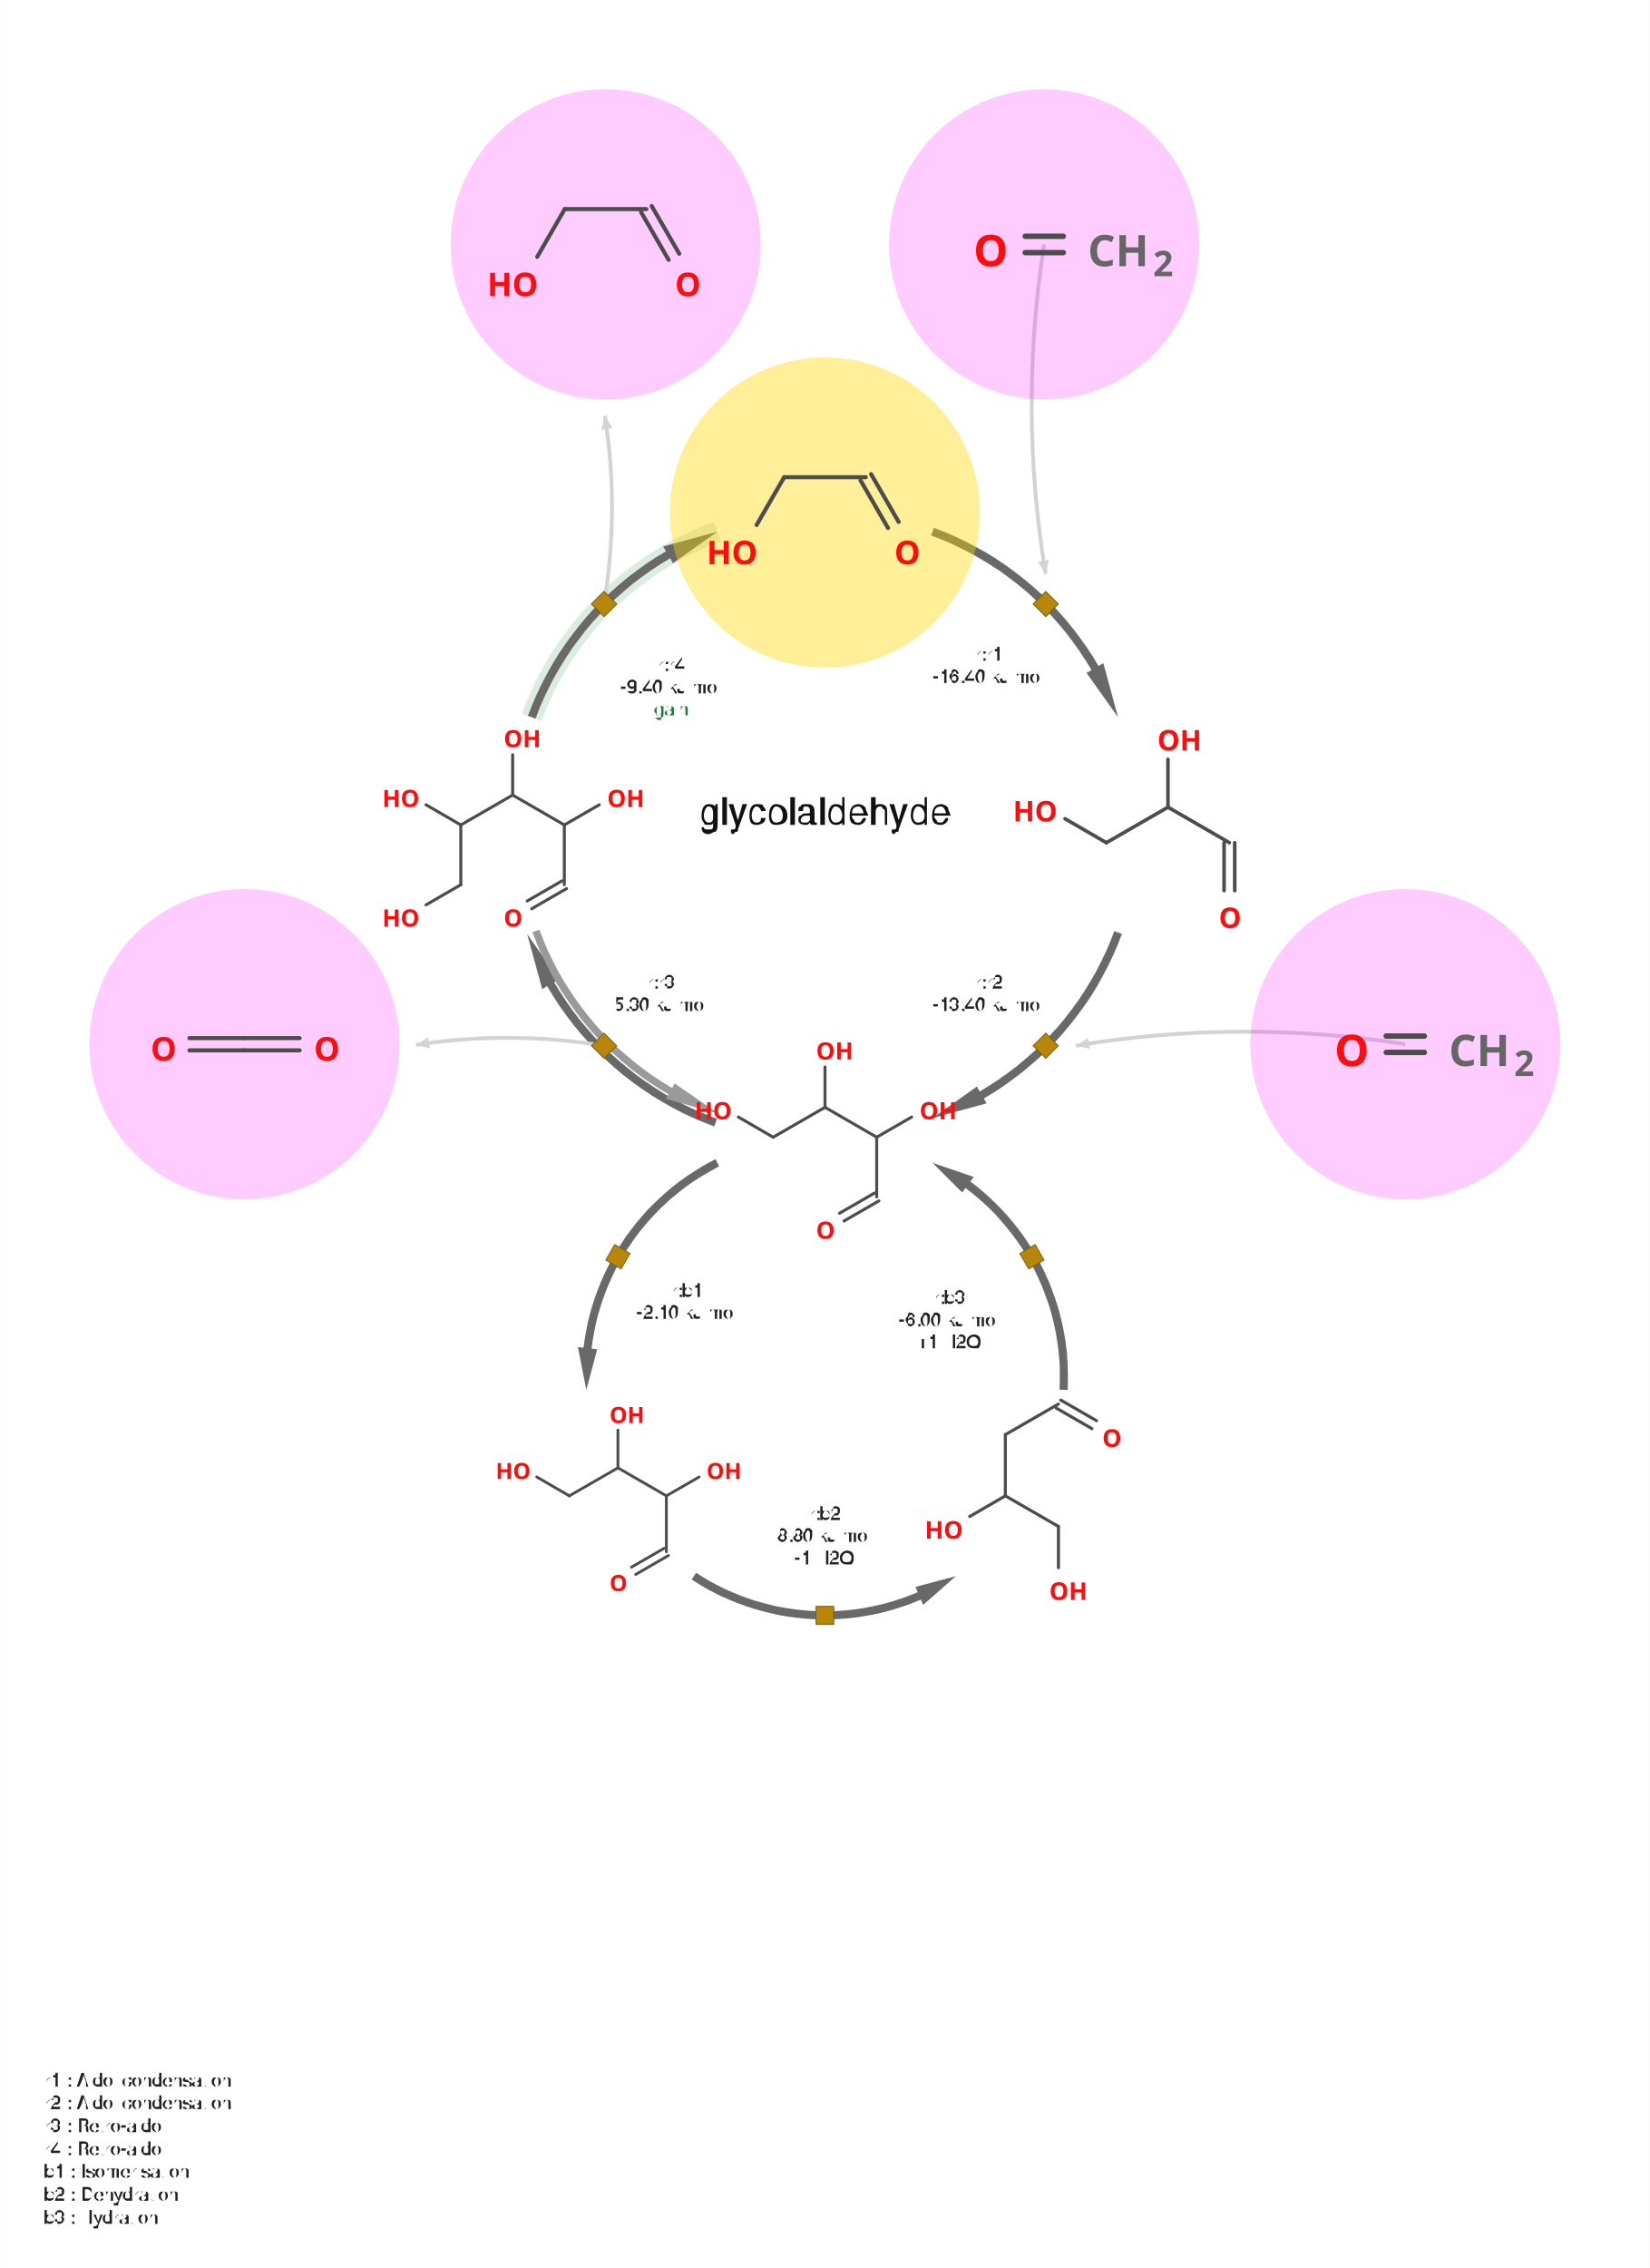
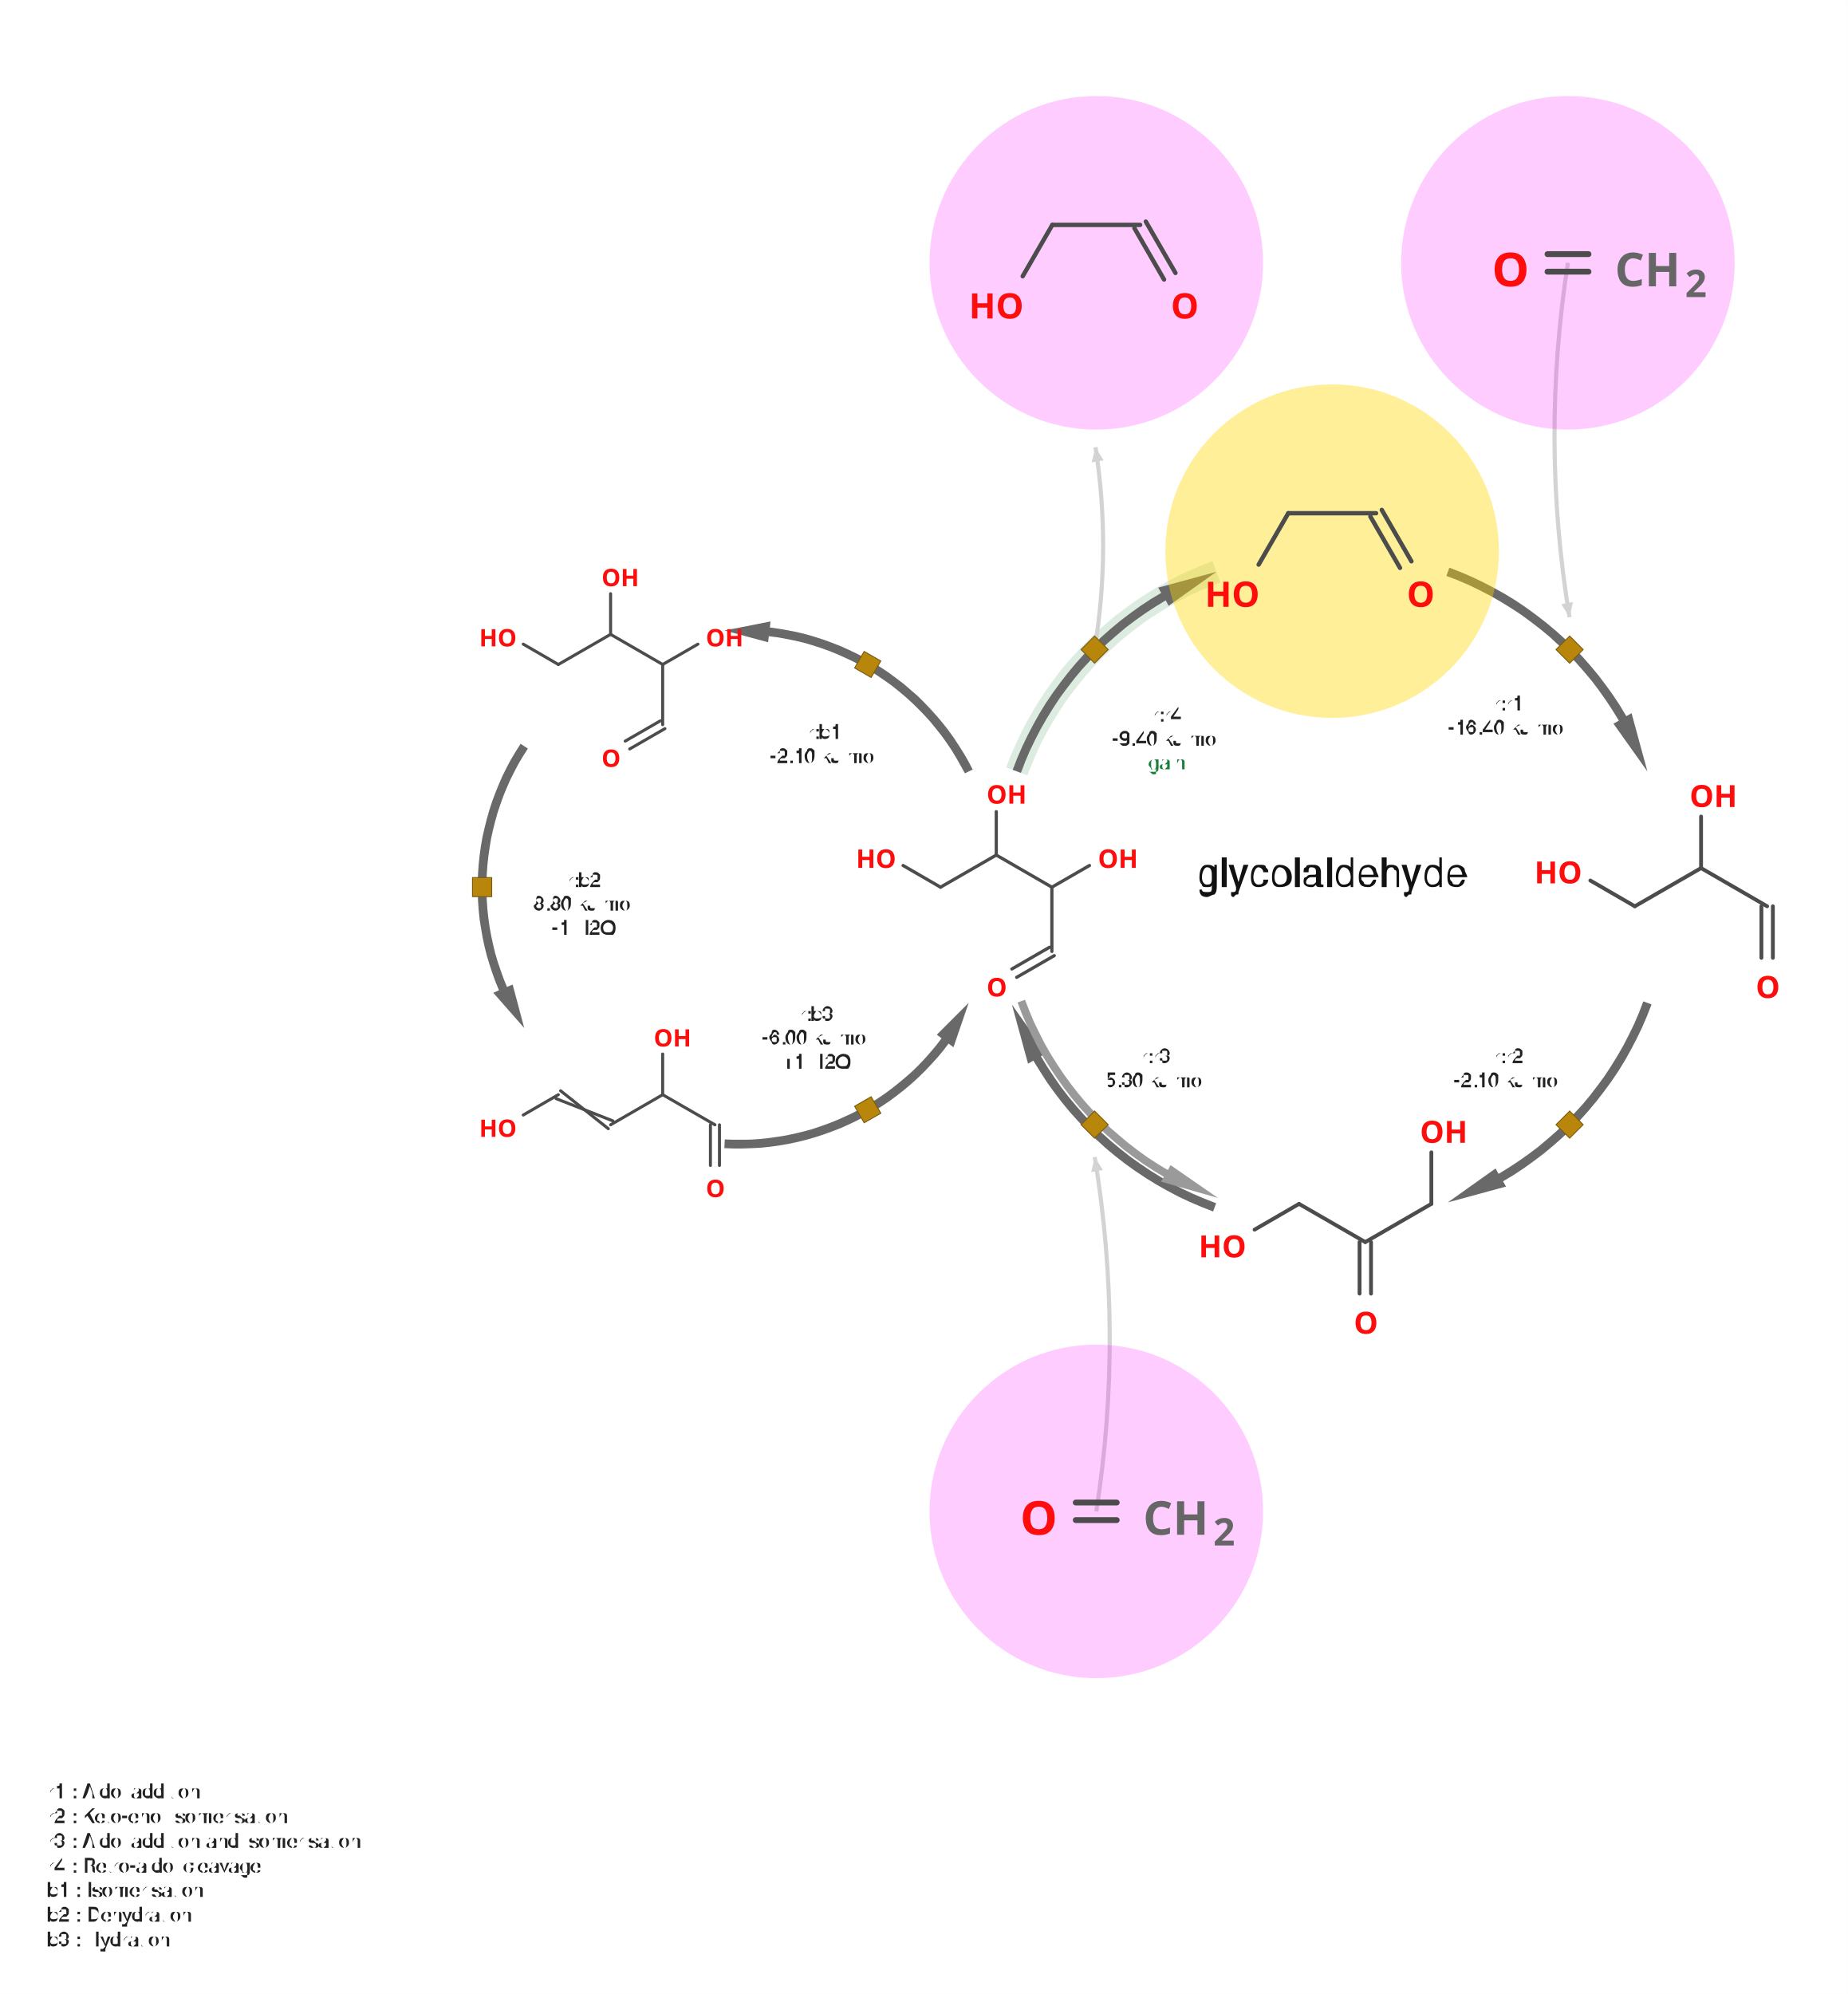
- <svg xmlns="http://www.w3.org/2000/svg" width="1100" height="1512" viewBox="0 0 1100.00 1512.22">
+ <svg xmlns="http://www.w3.org/2000/svg" width="1100" height="1187" viewBox="0 0 1100.00 1186.96">
  <rect width="100%" height="100%" fill="white" />
-   <g transform="scale(98.3904) translate(5.59,5.59)">
+   <g transform="scale(94.4658) translate(8.3946,5.59)">
    <path d="M0.739,-2.013 L0.811,-1.985 L0.883,-1.954 L0.954,-1.92 L1.023,-1.884 L1.091,-1.846 L1.158,-1.805 L1.223,-1.761 L1.286,-1.715 L1.348,-1.667 L1.408,-1.617 L1.466,-1.565 L1.522,-1.51 L1.576,-1.454 L1.628,-1.395 L1.678,-1.335 L1.725,-1.273 L1.771,-1.209 L1.814,-1.144 L1.854,-1.077 L1.887,-1.096 L1.987,-0.729 L1.773,-1.03 L1.807,-1.049 L1.767,-1.114 L1.725,-1.178 L1.681,-1.24 L1.635,-1.301 L1.586,-1.359 L1.536,-1.416 L1.483,-1.471 L1.428,-1.524 L1.372,-1.576 L1.313,-1.625 L1.253,-1.671 L1.192,-1.716 L1.128,-1.758 L1.063,-1.798 L0.997,-1.836 L0.929,-1.871 L0.861,-1.904 L0.791,-1.934 L0.72,-1.961 Z" fill="#696969" opacity="1.0" stroke="none" stroke-width="0" />
    <path d="M2.013,0.739 L1.985,0.811 L1.954,0.883 L1.92,0.954 L1.884,1.023 L1.846,1.091 L1.805,1.158 L1.761,1.223 L1.715,1.286 L1.667,1.348 L1.617,1.408 L1.565,1.466 L1.51,1.522 L1.454,1.576 L1.395,1.628 L1.335,1.678 L1.273,1.725 L1.209,1.771 L1.144,1.814 L1.077,1.854 L1.096,1.887 L0.729,1.987 L1.03,1.773 L1.049,1.807 L1.114,1.767 L1.178,1.725 L1.24,1.681 L1.301,1.635 L1.359,1.586 L1.416,1.536 L1.471,1.483 L1.524,1.428 L1.576,1.372 L1.625,1.313 L1.671,1.253 L1.716,1.192 L1.758,1.128 L1.798,1.063 L1.836,0.997 L1.871,0.929 L1.904,0.861 L1.934,0.791 L1.961,0.72 Z" fill="#696969" opacity="1.0" stroke="none" stroke-width="0" />
    <path d="M-0.75,2.044 L-0.824,2.015 L-0.897,1.984 L-0.969,1.95 L-1.039,1.913 L-1.108,1.874 L-1.176,1.832 L-1.242,1.788 L-1.306,1.742 L-1.369,1.693 L-1.43,1.642 L-1.488,1.589 L-1.546,1.533 L-1.6,1.476 L-1.653,1.417 L-1.704,1.355 L-1.752,1.292 L-1.798,1.228 L-1.841,1.161 L-1.883,1.093 L-1.916,1.113 L-2.018,0.74 L-1.802,1.046 L-1.835,1.066 L-1.795,1.132 L-1.752,1.197 L-1.708,1.26 L-1.661,1.321 L-1.611,1.381 L-1.56,1.439 L-1.506,1.495 L-1.451,1.549 L-1.393,1.601 L-1.334,1.65 L-1.273,1.698 L-1.21,1.743 L-1.146,1.786 L-1.08,1.827 L-1.013,1.865 L-0.944,1.901 L-0.874,1.934 L-0.803,1.964 L-0.731,1.992 Z" fill="#696969" opacity="1.0" stroke="none" stroke-width="0" />
    <path d="M-1.982,0.727 L-1.955,0.799 L-1.924,0.87 L-1.891,0.939 L-1.856,1.008 L-1.818,1.075 L-1.777,1.14 L-1.734,1.204 L-1.689,1.267 L-1.642,1.328 L-1.593,1.387 L-1.541,1.444 L-1.487,1.499 L-1.432,1.552 L-1.374,1.603 L-1.315,1.653 L-1.254,1.699 L-1.191,1.744 L-1.126,1.786 L-1.06,1.826 L-1.078,1.856 L-0.719,1.959 L-1.018,1.752 L-1.035,1.783 L-1.1,1.744 L-1.163,1.703 L-1.224,1.659 L-1.284,1.613 L-1.341,1.565 L-1.398,1.516 L-1.452,1.464 L-1.504,1.41 L-1.555,1.354 L-1.603,1.296 L-1.649,1.237 L-1.693,1.176 L-1.735,1.113 L-1.775,1.049 L-1.812,0.984 L-1.846,0.917 L-1.879,0.849 L-1.908,0.78 L-1.935,0.71 Z" fill="#9a9a9a" opacity="1.0" stroke="none" stroke-width="0" />
    <path d="M-2.054,-0.754 L-2.026,-0.827 L-1.994,-0.9 L-1.961,-0.972 L-1.924,-1.042 L-1.885,-1.111 L-1.844,-1.178 L-1.8,-1.244 L-1.754,-1.308 L-1.706,-1.371 L-1.655,-1.431 L-1.602,-1.49 L-1.547,-1.547 L-1.49,-1.602 L-1.431,-1.655 L-1.371,-1.706 L-1.308,-1.754 L-1.244,-1.8 L-1.178,-1.844 L-1.111,-1.885 L-1.042,-1.924 L-0.972,-1.961 L-0.9,-1.994 L-0.827,-2.026 L-0.754,-2.054 L-0.704,-1.92 L-0.773,-1.893 L-0.841,-1.864 L-0.908,-1.833 L-0.974,-1.798 L-1.038,-1.762 L-1.101,-1.723 L-1.163,-1.683 L-1.223,-1.639 L-1.281,-1.594 L-1.338,-1.547 L-1.393,-1.497 L-1.446,-1.446 L-1.497,-1.393 L-1.547,-1.338 L-1.594,-1.281 L-1.639,-1.223 L-1.683,-1.163 L-1.723,-1.101 L-1.762,-1.038 L-1.798,-0.974 L-1.833,-0.908 L-1.864,-0.841 L-1.893,-0.773 L-1.92,-0.704 Z" fill="#1a7f37" opacity="0.15" />
    <path d="M-2.013,-0.739 L-1.985,-0.811 L-1.954,-0.883 L-1.92,-0.954 L-1.884,-1.023 L-1.846,-1.091 L-1.805,-1.158 L-1.761,-1.223 L-1.715,-1.286 L-1.667,-1.348 L-1.617,-1.408 L-1.565,-1.466 L-1.51,-1.522 L-1.454,-1.576 L-1.395,-1.628 L-1.335,-1.678 L-1.273,-1.725 L-1.209,-1.771 L-1.144,-1.814 L-1.077,-1.854 L-1.096,-1.887 L-0.729,-1.987 L-1.03,-1.773 L-1.049,-1.807 L-1.114,-1.767 L-1.178,-1.725 L-1.24,-1.681 L-1.301,-1.635 L-1.359,-1.586 L-1.416,-1.536 L-1.471,-1.483 L-1.524,-1.428 L-1.576,-1.372 L-1.625,-1.313 L-1.671,-1.253 L-1.716,-1.192 L-1.758,-1.128 L-1.798,-1.063 L-1.836,-0.997 L-1.871,-0.929 L-1.904,-0.861 L-1.934,-0.791 L-1.961,-0.72 Z" fill="#696969" opacity="1.0" stroke="none" stroke-width="0" />
-     <path d="M-0.741,2.265 L-0.793,2.292 L-0.843,2.321 L-0.892,2.352 L-0.941,2.384 L-0.988,2.418 L-1.034,2.454 L-1.078,2.491 L-1.121,2.53 L-1.163,2.57 L-1.204,2.611 L-1.242,2.655 L-1.28,2.699 L-1.315,2.745 L-1.35,2.792 L-1.382,2.84 L-1.413,2.889 L-1.442,2.939 L-1.469,2.991 L-1.494,3.043 L-1.518,3.096 L-1.539,3.15 L-1.559,3.204 L-1.577,3.26 L-1.593,3.315 L-1.607,3.372 L-1.618,3.429 L-1.628,3.486 L-1.636,3.543 L-1.674,3.539 L-1.617,3.829 L-1.543,3.554 L-1.581,3.55 L-1.574,3.494 L-1.564,3.439 L-1.553,3.384 L-1.54,3.329 L-1.524,3.275 L-1.507,3.222 L-1.488,3.169 L-1.467,3.117 L-1.444,3.066 L-1.42,3.015 L-1.394,2.966 L-1.366,2.917 L-1.336,2.87 L-1.304,2.823 L-1.272,2.778 L-1.237,2.734 L-1.201,2.691 L-1.163,2.649 L-1.124,2.609 L-1.084,2.57 L-1.042,2.532 L-0.999,2.497 L-0.955,2.462 L-0.909,2.429 L-0.863,2.398 L-0.815,2.369 L-0.766,2.341 L-0.717,2.314 Z" fill="#696969" opacity="1.0" stroke="none" stroke-width="0" />
-     <path d="M-0.903,5.114 L-0.854,5.145 L-0.804,5.175 L-0.753,5.202 L-0.701,5.228 L-0.648,5.251 L-0.594,5.273 L-0.54,5.293 L-0.485,5.311 L-0.429,5.327 L-0.373,5.341 L-0.316,5.354 L-0.259,5.364 L-0.201,5.372 L-0.144,5.378 L-0.086,5.382 L-0.028,5.384 L0.03,5.384 L0.088,5.382 L0.146,5.378 L0.204,5.372 L0.261,5.363 L0.319,5.353 L0.375,5.341 L0.431,5.327 L0.487,5.31 L0.542,5.292 L0.597,5.272 L0.65,5.25 L0.666,5.286 L0.888,5.091 L0.614,5.164 L0.629,5.2 L0.577,5.221 L0.524,5.24 L0.471,5.258 L0.417,5.274 L0.363,5.287 L0.308,5.299 L0.253,5.309 L0.197,5.317 L0.141,5.323 L0.085,5.327 L0.029,5.329 L-0.027,5.329 L-0.083,5.327 L-0.139,5.323 L-0.195,5.317 L-0.25,5.309 L-0.305,5.3 L-0.36,5.288 L-0.415,5.274 L-0.469,5.259 L-0.522,5.241 L-0.575,5.222 L-0.626,5.201 L-0.678,5.178 L-0.728,5.153 L-0.777,5.127 L-0.826,5.098 L-0.873,5.068 Z" fill="#696969" opacity="1.0" stroke="none" stroke-width="0" />
-     <path d="M1.645,3.83 L1.647,3.772 L1.647,3.714 L1.645,3.656 L1.642,3.598 L1.636,3.541 L1.628,3.483 L1.618,3.426 L1.606,3.369 L1.592,3.313 L1.576,3.257 L1.558,3.202 L1.538,3.147 L1.517,3.093 L1.493,3.04 L1.468,2.988 L1.44,2.937 L1.411,2.887 L1.381,2.838 L1.348,2.789 L1.314,2.743 L1.278,2.697 L1.241,2.653 L1.202,2.61 L1.161,2.568 L1.119,2.528 L1.076,2.489 L1.032,2.452 L0.986,2.417 L1.009,2.386 L0.729,2.29 L0.93,2.491 L0.953,2.461 L0.997,2.495 L1.04,2.531 L1.082,2.568 L1.123,2.607 L1.162,2.647 L1.199,2.689 L1.235,2.732 L1.27,2.776 L1.303,2.821 L1.335,2.868 L1.364,2.915 L1.392,2.964 L1.419,3.013 L1.443,3.064 L1.466,3.115 L1.487,3.167 L1.506,3.22 L1.524,3.273 L1.539,3.327 L1.552,3.381 L1.564,3.436 L1.573,3.491 L1.581,3.547 L1.587,3.603 L1.591,3.659 L1.592,3.715 L1.592,3.771 L1.59,3.827 Z" fill="#696969" opacity="1.0" stroke="none" stroke-width="0" />
+     <path d="M-2.265,-0.741 L-2.292,-0.793 L-2.321,-0.843 L-2.352,-0.892 L-2.384,-0.941 L-2.418,-0.988 L-2.454,-1.034 L-2.491,-1.078 L-2.53,-1.121 L-2.57,-1.163 L-2.611,-1.204 L-2.655,-1.242 L-2.699,-1.28 L-2.745,-1.315 L-2.792,-1.35 L-2.84,-1.382 L-2.889,-1.413 L-2.939,-1.442 L-2.991,-1.469 L-3.043,-1.494 L-3.096,-1.518 L-3.15,-1.539 L-3.204,-1.559 L-3.26,-1.577 L-3.315,-1.593 L-3.372,-1.607 L-3.429,-1.618 L-3.486,-1.628 L-3.543,-1.636 L-3.539,-1.674 L-3.829,-1.617 L-3.554,-1.543 L-3.55,-1.581 L-3.494,-1.574 L-3.439,-1.564 L-3.384,-1.553 L-3.329,-1.54 L-3.275,-1.524 L-3.222,-1.507 L-3.169,-1.488 L-3.117,-1.467 L-3.066,-1.444 L-3.015,-1.42 L-2.966,-1.394 L-2.917,-1.366 L-2.87,-1.336 L-2.823,-1.304 L-2.778,-1.272 L-2.734,-1.237 L-2.691,-1.201 L-2.649,-1.163 L-2.609,-1.124 L-2.57,-1.084 L-2.532,-1.042 L-2.497,-0.999 L-2.462,-0.955 L-2.429,-0.909 L-2.398,-0.863 L-2.369,-0.815 L-2.341,-0.766 L-2.314,-0.717 Z" fill="#696969" opacity="1.0" stroke="none" stroke-width="0" />
+     <path d="M-5.114,-0.903 L-5.145,-0.854 L-5.175,-0.804 L-5.202,-0.753 L-5.228,-0.701 L-5.251,-0.648 L-5.273,-0.594 L-5.293,-0.54 L-5.311,-0.485 L-5.327,-0.429 L-5.341,-0.373 L-5.354,-0.316 L-5.364,-0.259 L-5.372,-0.201 L-5.378,-0.144 L-5.382,-0.086 L-5.384,-0.028 L-5.384,0.03 L-5.382,0.088 L-5.378,0.146 L-5.372,0.204 L-5.363,0.261 L-5.353,0.319 L-5.341,0.375 L-5.327,0.431 L-5.31,0.487 L-5.292,0.542 L-5.272,0.597 L-5.25,0.65 L-5.286,0.666 L-5.091,0.888 L-5.164,0.614 L-5.2,0.629 L-5.221,0.577 L-5.24,0.524 L-5.258,0.471 L-5.274,0.417 L-5.287,0.363 L-5.299,0.308 L-5.309,0.253 L-5.317,0.197 L-5.323,0.141 L-5.327,0.085 L-5.329,0.029 L-5.329,-0.027 L-5.327,-0.083 L-5.323,-0.139 L-5.317,-0.195 L-5.309,-0.25 L-5.3,-0.305 L-5.288,-0.36 L-5.274,-0.415 L-5.259,-0.469 L-5.241,-0.522 L-5.222,-0.575 L-5.201,-0.626 L-5.178,-0.678 L-5.153,-0.728 L-5.127,-0.777 L-5.098,-0.826 L-5.068,-0.873 Z" fill="#696969" opacity="1.0" stroke="none" stroke-width="0" />
+     <path d="M-3.83,1.645 L-3.772,1.647 L-3.714,1.647 L-3.656,1.645 L-3.598,1.642 L-3.541,1.636 L-3.483,1.628 L-3.426,1.618 L-3.369,1.606 L-3.313,1.592 L-3.257,1.576 L-3.202,1.558 L-3.147,1.538 L-3.093,1.517 L-3.04,1.493 L-2.988,1.468 L-2.937,1.44 L-2.887,1.411 L-2.838,1.381 L-2.789,1.348 L-2.743,1.314 L-2.697,1.278 L-2.653,1.241 L-2.61,1.202 L-2.568,1.161 L-2.528,1.119 L-2.489,1.076 L-2.452,1.032 L-2.417,0.986 L-2.386,1.009 L-2.29,0.729 L-2.491,0.93 L-2.461,0.953 L-2.495,0.997 L-2.531,1.04 L-2.568,1.082 L-2.607,1.123 L-2.647,1.162 L-2.689,1.199 L-2.732,1.235 L-2.776,1.27 L-2.821,1.303 L-2.868,1.335 L-2.915,1.364 L-2.964,1.392 L-3.013,1.419 L-3.064,1.443 L-3.115,1.466 L-3.167,1.487 L-3.22,1.506 L-3.273,1.524 L-3.327,1.539 L-3.381,1.552 L-3.436,1.564 L-3.491,1.573 L-3.547,1.581 L-3.603,1.587 L-3.659,1.591 L-3.715,1.592 L-3.771,1.592 L-3.827,1.59 Z" fill="#696969" opacity="1.0" stroke="none" stroke-width="0" />
    <path d="M1.486,-3.934 Q1.312,-2.816 1.496,-1.701" fill="none" stroke="#d3d3d3" stroke-width="0.026" />
    <path d="M1.496,-1.701 L1.444,-1.783 L1.518,-1.796 Z" fill="#d3d3d3" />
    <circle cx="1.486" cy="-3.934" r="1.051" fill="#ff00ff" fill-opacity="0.2" stroke="none" />
    <svg x="0.38" y="-5.04" width="2.213" height="2.213" viewBox="0 0 100 100" preserveAspectRatio="xMidYMid meet">
      <g transform="translate(0,0)">
        <svg width="100" height="100" x="0" y="0" viewBox="0 0 120 80" font-family="sans-serif" stroke="rgb(76,76,76)" stroke-width="2" stroke-linecap="round">
          <line x1="67.0" y1="43.0" x2="53.0" y2="43.0" opacity="1.0" stroke="rgb(76,76,76)" stroke-width="2.0" />
          <line x1="67.0" y1="37.0" x2="53.0" y2="37.0" opacity="1.0" stroke="rgb(76,76,76)" stroke-width="2.0" />
          <text x="76" y="48" fill="rgb(102,102,102)" stroke-width="0" font-weight="bold" font-size="16">CH</text>
          <text x="100" y="51.68" fill="rgb(102,102,102)" stroke-width="0" font-weight="bold" font-size="13">2</text>
          <text x="34" y="48" fill="rgb(255,12,12)" stroke-width="0" font-weight="bold" font-size="16">O</text>
        </svg>
      </g>
      <text font-size="18" fill="gray" font-family="sans-serif" x="10" y="20" />
    </svg>
-     <path d="M3.934,1.486 Q2.816,1.312 1.701,1.496" fill="none" stroke="#d3d3d3" stroke-width="0.026" />
-     <path d="M1.701,1.496 L1.783,1.444 L1.796,1.518 Z" fill="#d3d3d3" />
-     <circle cx="3.934" cy="1.486" r="1.051" fill="#ff00ff" fill-opacity="0.2" stroke="none" />
-     <svg x="2.827" y="0.38" width="2.213" height="2.213" viewBox="0 0 100 100" preserveAspectRatio="xMidYMid meet">
+     <path d="M-1.486,3.934 Q-1.312,2.816 -1.496,1.701" fill="none" stroke="#d3d3d3" stroke-width="0.026" />
+     <path d="M-1.496,1.701 L-1.444,1.783 L-1.518,1.796 Z" fill="#d3d3d3" />
+     <circle cx="-1.486" cy="3.934" r="1.051" fill="#ff00ff" fill-opacity="0.2" stroke="none" />
+     <svg x="-2.593" y="2.827" width="2.213" height="2.213" viewBox="0 0 100 100" preserveAspectRatio="xMidYMid meet">
      <g transform="translate(0,0)">
        <svg width="100" height="100" x="0" y="0" viewBox="0 0 120 80" font-family="sans-serif" stroke="rgb(76,76,76)" stroke-width="2" stroke-linecap="round">
          <line x1="67.0" y1="43.0" x2="53.0" y2="43.0" opacity="1.0" stroke="rgb(76,76,76)" stroke-width="2.0" />
          <line x1="67.0" y1="37.0" x2="53.0" y2="37.0" opacity="1.0" stroke="rgb(76,76,76)" stroke-width="2.0" />
          <text x="76" y="48" fill="rgb(102,102,102)" stroke-width="0" font-weight="bold" font-size="16">CH</text>
          <text x="100" y="51.68" fill="rgb(102,102,102)" stroke-width="0" font-weight="bold" font-size="13">2</text>
-           <text x="34" y="48" fill="rgb(255,12,12)" stroke-width="0" font-weight="bold" font-size="16">O</text>
-         </svg>
-       </g>
-       <text font-size="18" fill="gray" font-family="sans-serif" x="10" y="20" />
-     </svg>
-     <path d="M-1.497,1.497 Q-2.134,1.392 -2.772,1.491" fill="none" stroke="#d3d3d3" stroke-width="0.026" />
-     <path d="M-2.772,1.491 L-2.689,1.44 L-2.677,1.515 Z" fill="#d3d3d3" />
-     <circle cx="-3.934" cy="1.486" r="1.051" fill="#ff00ff" fill-opacity="0.2" stroke="none" />
-     <svg x="-5.04" y="0.38" width="2.213" height="2.213" viewBox="0 0 100 100" preserveAspectRatio="xMidYMid meet">
-       <g transform="translate(0,0)">
-         <svg width="100" height="100" x="0" y="0" viewBox="0 0 160 80" font-family="sans-serif" stroke="rgb(76,76,76)" stroke-width="2" stroke-linecap="round">
-           <line x1="107.0" y1="43.0" x2="80.0" y2="43.0" opacity="1.0" stroke="rgb(76,76,76)" stroke-width="2.0" />
-           <line x1="107.0" y1="37.0" x2="80.0" y2="37.0" opacity="1.0" stroke="rgb(76,76,76)" stroke-width="2.0" />
-           <line x1="80.0" y1="43.0" x2="53.0" y2="43.0" opacity="1.0" stroke="rgb(76,76,76)" stroke-width="2.0" />
-           <line x1="80.0" y1="37.0" x2="53.0" y2="37.0" opacity="1.0" stroke="rgb(76,76,76)" stroke-width="2.0" />
-           <text x="114" y="48" fill="rgb(255,12,12)" stroke-width="0" font-weight="bold" font-size="16">O</text>
          <text x="34" y="48" fill="rgb(255,12,12)" stroke-width="0" font-weight="bold" font-size="16">O</text>
        </svg>
      </g>
      <text font-size="18" fill="gray" font-family="sans-serif" x="10" y="20" />
    </svg>
    <path d="M-1.497,-1.497 Q-1.392,-2.134 -1.491,-2.772" fill="none" stroke="#d3d3d3" stroke-width="0.026" />
    <path d="M-1.491,-2.772 L-1.44,-2.689 L-1.515,-2.677 Z" fill="#d3d3d3" />
    <circle cx="-1.486" cy="-3.934" r="1.051" fill="#ff00ff" fill-opacity="0.2" stroke="none" />
    <svg x="-2.593" y="-5.04" width="2.213" height="2.213" viewBox="0 0 100 100" preserveAspectRatio="xMidYMid meet">
      <g transform="translate(0,0)">
        <svg width="100" height="100" x="0" y="0" viewBox="0 0 160 114.641" font-family="sans-serif" stroke="rgb(76,76,76)" stroke-width="2" stroke-linecap="round">
          <line x1="110.9" y1="64.9" x2="97.4" y2="41.5" opacity="1.0" stroke="rgb(76,76,76)" stroke-width="2.0" />
          <line x1="116.1" y1="61.9" x2="102.6" y2="38.5" opacity="1.0" stroke="rgb(76,76,76)" stroke-width="2.0" />
          <line x1="100.0" y1="40.0" x2="60.0" y2="40.0" opacity="1.0" stroke="rgb(76,76,76)" stroke-width="2.0" />
          <line x1="60.0" y1="40.0" x2="46.5" y2="63.4" opacity="1.0" stroke="rgb(76,76,76)" stroke-width="2.0" />
          <text x="114" y="82.641" fill="rgb(255,12,12)" stroke-width="0" font-weight="bold" font-size="16">O</text>
          <text x="22" y="82.641" fill="rgb(255,12,12)" stroke-width="0" font-weight="bold" font-size="16">HO</text>
        </svg>
      </g>
      <text font-size="18" fill="gray" font-family="sans-serif" x="10" y="20" />
    </svg>
    <circle cx="0" cy="-2.117" r="1.051" fill="#ffd700" fill-opacity="0.4" stroke="none" />
    <svg x="-1.106" y="-3.223" width="2.213" height="2.213" viewBox="0 0 100 100" preserveAspectRatio="xMidYMid meet">
      <g transform="translate(0,0)">
        <svg width="100" height="100" x="0" y="0" viewBox="0 0 160 114.641" font-family="sans-serif" stroke="rgb(76,76,76)" stroke-width="2" stroke-linecap="round">
          <line x1="110.9" y1="64.9" x2="97.4" y2="41.5" opacity="1.0" stroke="rgb(76,76,76)" stroke-width="2.0" />
          <line x1="116.1" y1="61.9" x2="102.6" y2="38.5" opacity="1.0" stroke="rgb(76,76,76)" stroke-width="2.0" />
          <line x1="100.0" y1="40.0" x2="60.0" y2="40.0" opacity="1.0" stroke="rgb(76,76,76)" stroke-width="2.0" />
          <line x1="60.0" y1="40.0" x2="46.5" y2="63.4" opacity="1.0" stroke="rgb(76,76,76)" stroke-width="2.0" />
          <text x="114" y="82.641" fill="rgb(255,12,12)" stroke-width="0" font-weight="bold" font-size="16">O</text>
          <text x="22" y="82.641" fill="rgb(255,12,12)" stroke-width="0" font-weight="bold" font-size="16">HO</text>
        </svg>
      </g>
      <text font-size="18" fill="gray" font-family="sans-serif" x="10" y="20" />
    </svg>
    <path d="M1.582,-1.497 L1.497,-1.582 L1.411,-1.497 L1.497,-1.411 Z" fill="#b8860b" stroke="#7a5c10" stroke-width="0.006" />
    <text x="1.111" y="-1.111" font-family="Helvetica, Arial, sans-serif" font-size="0.125" text-anchor="middle" fill="#222" font-weight="normal">r:r1</text>
    <text x="1.111" y="-0.961" font-family="Helvetica, Arial, sans-serif" font-size="0.125" text-anchor="middle" fill="#222" font-weight="normal">-16.40 kJ/mol</text>
    <svg x="1.01" y="-1.106" width="2.213" height="2.213" viewBox="0 0 100 100" preserveAspectRatio="xMidYMid meet">
      <g transform="translate(0,0)">
        <svg width="100" height="100" x="0" y="0" viewBox="0 0 183.923 180" font-family="sans-serif" stroke="rgb(76,76,76)" stroke-width="2" stroke-linecap="round">
          <line x1="140.9" y1="127.0" x2="140.9" y2="100.0" opacity="1.0" stroke="rgb(76,76,76)" stroke-width="2.0" />
          <line x1="146.9" y1="127.0" x2="146.9" y2="100.0" opacity="1.0" stroke="rgb(76,76,76)" stroke-width="2.0" />
          <line x1="143.9" y1="100.0" x2="109.3" y2="80.0" opacity="1.0" stroke="rgb(76,76,76)" stroke-width="2.0" />
          <line x1="109.3" y1="80.0" x2="109.3" y2="53.0" opacity="1.0" stroke="rgb(76,76,76)" stroke-width="2.0" />
          <line x1="109.3" y1="80.0" x2="74.6" y2="100.0" opacity="1.0" stroke="rgb(76,76,76)" stroke-width="2.0" />
          <line x1="74.6" y1="100.0" x2="51.3" y2="86.5" opacity="1.0" stroke="rgb(76,76,76)" stroke-width="2.0" />
          <text x="137.923" y="148" fill="rgb(255,12,12)" stroke-width="0" font-weight="bold" font-size="16">O</text>
          <text x="103.282" y="48" fill="rgb(255,12,12)" stroke-width="0" font-weight="bold" font-size="16">OH</text>
          <text x="22" y="88" fill="rgb(255,12,12)" stroke-width="0" font-weight="bold" font-size="16">HO</text>
        </svg>
      </g>
      <text font-size="18" fill="gray" font-family="sans-serif" x="10" y="20" />
    </svg>
    <path d="M1.497,1.582 L1.582,1.497 L1.497,1.411 L1.411,1.497 Z" fill="#b8860b" stroke="#7a5c10" stroke-width="0.006" />
    <text x="1.111" y="1.111" font-family="Helvetica, Arial, sans-serif" font-size="0.125" text-anchor="middle" fill="#222" font-weight="normal">r:r2</text>
-     <text x="1.111" y="1.261" font-family="Helvetica, Arial, sans-serif" font-size="0.125" text-anchor="middle" fill="#222" font-weight="normal">-13.40 kJ/mol</text>
+     <text x="1.111" y="1.261" font-family="Helvetica, Arial, sans-serif" font-size="0.125" text-anchor="middle" fill="#222" font-weight="normal">-2.10 kJ/mol</text>
    <svg x="-1.106" y="1.01" width="2.213" height="2.213" viewBox="0 0 100 100" preserveAspectRatio="xMidYMid meet">
+       <g transform="translate(0,0)">
+         <svg width="100" height="100" x="0" y="0" viewBox="0 0 183.923 180" font-family="sans-serif" stroke="rgb(76,76,76)" stroke-width="2" stroke-linecap="round">
+           <line x1="106.3" y1="127.0" x2="106.3" y2="100.0" opacity="1.0" stroke="rgb(76,76,76)" stroke-width="2.0" />
+           <line x1="112.3" y1="127.0" x2="112.3" y2="100.0" opacity="1.0" stroke="rgb(76,76,76)" stroke-width="2.0" />
+           <line x1="109.3" y1="100.0" x2="143.9" y2="80.0" opacity="1.0" stroke="rgb(76,76,76)" stroke-width="2.0" />
+           <line x1="143.9" y1="80.0" x2="143.9" y2="53.0" opacity="1.0" stroke="rgb(76,76,76)" stroke-width="2.0" />
+           <line x1="109.3" y1="100.0" x2="74.6" y2="80.0" opacity="1.0" stroke="rgb(76,76,76)" stroke-width="2.0" />
+           <line x1="74.6" y1="80.0" x2="51.3" y2="93.5" opacity="1.0" stroke="rgb(76,76,76)" stroke-width="2.0" />
+           <text x="103.282" y="148" fill="rgb(255,12,12)" stroke-width="0" font-weight="bold" font-size="16">O</text>
+           <text x="137.923" y="48" fill="rgb(255,12,12)" stroke-width="0" font-weight="bold" font-size="16">OH</text>
+           <text x="22" y="108" fill="rgb(255,12,12)" stroke-width="0" font-weight="bold" font-size="16">HO</text>
+         </svg>
+       </g>
+       <text font-size="18" fill="gray" font-family="sans-serif" x="10" y="20" />
+     </svg>
+     <path d="M-1.582,1.497 L-1.497,1.582 L-1.411,1.497 L-1.497,1.411 Z" fill="#b8860b" stroke="#7a5c10" stroke-width="0.006" />
+     <text x="-1.111" y="1.111" font-family="Helvetica, Arial, sans-serif" font-size="0.125" text-anchor="middle" fill="#222" font-weight="normal">r:r3</text>
+     <text x="-1.111" y="1.261" font-family="Helvetica, Arial, sans-serif" font-size="0.125" text-anchor="middle" fill="#222" font-weight="normal">5.30 kJ/mol</text>
+     <svg x="-3.223" y="-1.106" width="2.213" height="2.213" viewBox="0 0 100 100" preserveAspectRatio="xMidYMid meet">
      <g transform="translate(0,0)">
        <svg width="100" height="100" x="0" y="0" viewBox="0 0 218.564 200" font-family="sans-serif" stroke="rgb(76,76,76)" stroke-width="2" stroke-linecap="round">
          <line x1="119.0" y1="150.9" x2="142.4" y2="137.4" opacity="1.0" stroke="rgb(76,76,76)" stroke-width="2.0" />
          <line x1="122.0" y1="156.1" x2="145.4" y2="142.6" opacity="1.0" stroke="rgb(76,76,76)" stroke-width="2.0" />
          <line x1="143.9" y1="140.0" x2="143.9" y2="100.0" opacity="1.0" stroke="rgb(76,76,76)" stroke-width="2.0" />
          <line x1="143.9" y1="100.0" x2="167.3" y2="86.5" opacity="1.0" stroke="rgb(76,76,76)" stroke-width="2.0" />
          <line x1="143.9" y1="100.0" x2="109.3" y2="80.0" opacity="1.0" stroke="rgb(76,76,76)" stroke-width="2.0" />
          <line x1="109.3" y1="80.0" x2="109.3" y2="53.0" opacity="1.0" stroke="rgb(76,76,76)" stroke-width="2.0" />
          <line x1="109.3" y1="80.0" x2="74.6" y2="100.0" opacity="1.0" stroke="rgb(76,76,76)" stroke-width="2.0" />
          <line x1="74.6" y1="100.0" x2="51.3" y2="86.5" opacity="1.0" stroke="rgb(76,76,76)" stroke-width="2.0" />
          <text x="103.282" y="168" fill="rgb(255,12,12)" stroke-width="0" font-weight="bold" font-size="16">O</text>
          <text x="172.564" y="88" fill="rgb(255,12,12)" stroke-width="0" font-weight="bold" font-size="16">OH</text>
          <text x="103.282" y="48" fill="rgb(255,12,12)" stroke-width="0" font-weight="bold" font-size="16">OH</text>
          <text x="22" y="88" fill="rgb(255,12,12)" stroke-width="0" font-weight="bold" font-size="16">HO</text>
        </svg>
      </g>
      <text font-size="18" fill="gray" font-family="sans-serif" x="10" y="20" />
    </svg>
-     <path d="M-1.582,1.497 L-1.497,1.582 L-1.411,1.497 L-1.497,1.411 Z" fill="#b8860b" stroke="#7a5c10" stroke-width="0.006" />
-     <text x="-1.111" y="1.111" font-family="Helvetica, Arial, sans-serif" font-size="0.125" text-anchor="middle" fill="#222" font-weight="normal">r:r3</text>
-     <text x="-1.111" y="1.261" font-family="Helvetica, Arial, sans-serif" font-size="0.125" text-anchor="middle" fill="#222" font-weight="normal">5.30 kJ/mol</text>
-     <svg x="-3.223" y="-1.106" width="2.213" height="2.213" viewBox="0 0 100 100" preserveAspectRatio="xMidYMid meet">
-       <g transform="translate(0,0)">
-         <svg width="100" height="100" x="0" y="0" viewBox="0 0 218.564 200" font-family="sans-serif" stroke="rgb(76,76,76)" stroke-width="2" stroke-linecap="round">
-           <line x1="119.0" y1="150.9" x2="142.4" y2="137.4" opacity="1.0" stroke="rgb(76,76,76)" stroke-width="2.0" />
-           <line x1="122.0" y1="156.1" x2="145.4" y2="142.6" opacity="1.0" stroke="rgb(76,76,76)" stroke-width="2.0" />
-           <line x1="143.9" y1="140.0" x2="143.9" y2="100.0" opacity="1.0" stroke="rgb(76,76,76)" stroke-width="2.0" />
-           <line x1="143.9" y1="100.0" x2="167.3" y2="86.5" opacity="1.0" stroke="rgb(76,76,76)" stroke-width="2.0" />
-           <line x1="143.9" y1="100.0" x2="109.3" y2="80.0" opacity="1.0" stroke="rgb(76,76,76)" stroke-width="2.0" />
-           <line x1="109.3" y1="80.0" x2="109.3" y2="53.0" opacity="1.0" stroke="rgb(76,76,76)" stroke-width="2.0" />
-           <line x1="109.3" y1="80.0" x2="74.6" y2="100.0" opacity="1.0" stroke="rgb(76,76,76)" stroke-width="2.0" />
-           <line x1="74.6" y1="100.0" x2="51.3" y2="86.5" opacity="1.0" stroke="rgb(76,76,76)" stroke-width="2.0" />
-           <line x1="74.6" y1="100.0" x2="74.6" y2="140.0" opacity="1.0" stroke="rgb(76,76,76)" stroke-width="2.0" />
-           <line x1="74.6" y1="140.0" x2="51.3" y2="153.5" opacity="1.0" stroke="rgb(76,76,76)" stroke-width="2.0" />
-           <text x="103.282" y="168" fill="rgb(255,12,12)" stroke-width="0" font-weight="bold" font-size="16">O</text>
-           <text x="172.564" y="88" fill="rgb(255,12,12)" stroke-width="0" font-weight="bold" font-size="16">OH</text>
-           <text x="103.282" y="48" fill="rgb(255,12,12)" stroke-width="0" font-weight="bold" font-size="16">OH</text>
-           <text x="22" y="88" fill="rgb(255,12,12)" stroke-width="0" font-weight="bold" font-size="16">HO</text>
-           <text x="22" y="168" fill="rgb(255,12,12)" stroke-width="0" font-weight="bold" font-size="16">HO</text>
-         </svg>
-       </g>
-       <text font-size="18" fill="gray" font-family="sans-serif" x="10" y="20" />
-     </svg>
    <path d="M-1.497,-1.582 L-1.582,-1.497 L-1.497,-1.411 L-1.411,-1.497 Z" fill="#b8860b" stroke="#7a5c10" stroke-width="0.006" />
    <text x="-1.041" y="-1.041" font-family="Helvetica, Arial, sans-serif" font-size="0.125" text-anchor="middle" fill="#222" font-weight="normal">r:r4</text>
    <text x="-1.041" y="-0.891" font-family="Helvetica, Arial, sans-serif" font-size="0.125" text-anchor="middle" fill="#222" font-weight="normal">-9.40 kJ/mol</text>
    <text x="-1.041" y="-0.741" font-family="Helvetica, Arial, sans-serif" font-size="0.125" text-anchor="middle" fill="#1a7f37" font-weight="normal">gain</text>
-     <path d="M-1.381,3.009 L-1.321,2.905 L-1.425,2.844 L-1.485,2.949 Z" fill="#b8860b" stroke="#7a5c10" stroke-width="0.006" />
-     <text x="-0.931" y="3.199" font-family="Helvetica, Arial, sans-serif" font-size="0.125" text-anchor="middle" fill="#222" font-weight="normal">r:b1</text>
-     <text x="-0.931" y="3.349" font-family="Helvetica, Arial, sans-serif" font-size="0.125" text-anchor="middle" fill="#222" font-weight="normal">-2.10 kJ/mol</text>
-     <svg x="-2.44" y="3.51" width="2.074" height="2.074" viewBox="0 0 100 100" preserveAspectRatio="xMidYMid meet">
+     <path d="M-3.009,-1.381 L-2.905,-1.321 L-2.844,-1.425 L-2.949,-1.485 Z" fill="#b8860b" stroke="#7a5c10" stroke-width="0.006" />
+     <text x="-3.199" y="-0.931" font-family="Helvetica, Arial, sans-serif" font-size="0.125" text-anchor="middle" fill="#222" font-weight="normal">r:b1</text>
+     <text x="-3.199" y="-0.781" font-family="Helvetica, Arial, sans-serif" font-size="0.125" text-anchor="middle" fill="#222" font-weight="normal">-2.10 kJ/mol</text>
+     <svg x="-5.584" y="-2.44" width="2.074" height="2.074" viewBox="0 0 100 100" preserveAspectRatio="xMidYMid meet">
      <g transform="translate(0,0)">
        <svg width="100" height="100" x="0" y="0" viewBox="0 0 218.564 200" font-family="sans-serif" stroke="rgb(76,76,76)" stroke-width="2" stroke-linecap="round">
          <line x1="119.0" y1="150.9" x2="142.4" y2="137.4" opacity="1.0" stroke="rgb(76,76,76)" stroke-width="2.0" />
          <line x1="122.0" y1="156.1" x2="145.4" y2="142.6" opacity="1.0" stroke="rgb(76,76,76)" stroke-width="2.0" />
          <line x1="143.9" y1="140.0" x2="143.9" y2="100.0" opacity="1.0" stroke="rgb(76,76,76)" stroke-width="2.0" />
          <line x1="143.9" y1="100.0" x2="167.3" y2="86.5" opacity="1.0" stroke="rgb(76,76,76)" stroke-width="2.0" />
          <line x1="143.9" y1="100.0" x2="109.3" y2="80.0" opacity="1.0" stroke="rgb(76,76,76)" stroke-width="2.0" />
          <line x1="109.3" y1="80.0" x2="109.3" y2="53.0" opacity="1.0" stroke="rgb(76,76,76)" stroke-width="2.0" />
          <line x1="109.3" y1="80.0" x2="74.6" y2="100.0" opacity="1.0" stroke="rgb(76,76,76)" stroke-width="2.0" />
          <line x1="74.6" y1="100.0" x2="51.3" y2="86.5" opacity="1.0" stroke="rgb(76,76,76)" stroke-width="2.0" />
          <text x="103.282" y="168" fill="rgb(255,12,12)" stroke-width="0" font-weight="bold" font-size="16">O</text>
          <text x="172.564" y="88" fill="rgb(255,12,12)" stroke-width="0" font-weight="bold" font-size="16">OH</text>
          <text x="103.282" y="48" fill="rgb(255,12,12)" stroke-width="0" font-weight="bold" font-size="16">OH</text>
          <text x="22" y="88" fill="rgb(255,12,12)" stroke-width="0" font-weight="bold" font-size="16">HO</text>
        </svg>
      </g>
      <text font-size="18" fill="gray" font-family="sans-serif" x="10" y="20" />
    </svg>
-     <path d="M0.06,5.296 L-0.06,5.296 L-0.06,5.417 L0.06,5.417 Z" fill="#b8860b" stroke="#7a5c10" stroke-width="0.006" />
-     <text x="0" y="4.712" font-family="Helvetica, Arial, sans-serif" font-size="0.125" text-anchor="middle" fill="#222" font-weight="normal">r:b2</text>
-     <text x="0" y="4.862" font-family="Helvetica, Arial, sans-serif" font-size="0.125" text-anchor="middle" fill="#222" font-weight="normal">8.80 kJ/mol</text>
-     <text x="0" y="5.012" font-family="Helvetica, Arial, sans-serif" font-size="0.125" text-anchor="middle" fill="#222" font-weight="normal">-1 H2O</text>
-     <svg x="0.366" y="3.51" width="2.074" height="2.074" viewBox="0 0 100 100" preserveAspectRatio="xMidYMid meet">
+     <path d="M-5.296,0.06 L-5.296,-0.06 L-5.417,-0.06 L-5.417,0.06 Z" fill="#b8860b" stroke="#7a5c10" stroke-width="0.006" />
+     <text x="-4.712" y="0" font-family="Helvetica, Arial, sans-serif" font-size="0.125" text-anchor="middle" fill="#222" font-weight="normal">r:b2</text>
+     <text x="-4.712" y="0.15" font-family="Helvetica, Arial, sans-serif" font-size="0.125" text-anchor="middle" fill="#222" font-weight="normal">8.80 kJ/mol</text>
+     <text x="-4.712" y="0.3" font-family="Helvetica, Arial, sans-serif" font-size="0.125" text-anchor="middle" fill="#222" font-weight="normal">-1 H2O</text>
+     <svg x="-5.584" y="0.366" width="2.074" height="2.074" viewBox="0 0 100 100" preserveAspectRatio="xMidYMid meet">
      <g transform="translate(0,0)">
-         <svg width="100" height="100" x="0" y="0" viewBox="0 0 183.923 200" font-family="sans-serif" stroke="rgb(76,76,76)" stroke-width="2" stroke-linecap="round">
-           <line x1="131.2" y1="56.1" x2="107.8" y2="42.6" opacity="1.0" stroke="rgb(76,76,76)" stroke-width="2.0" />
-           <line x1="134.2" y1="50.9" x2="110.8" y2="37.4" opacity="1.0" stroke="rgb(76,76,76)" stroke-width="2.0" />
-           <line x1="109.3" y1="40.0" x2="74.6" y2="60.0" opacity="1.0" stroke="rgb(76,76,76)" stroke-width="2.0" />
-           <line x1="74.6" y1="60.0" x2="74.6" y2="100.0" opacity="1.0" stroke="rgb(76,76,76)" stroke-width="2.0" />
-           <line x1="74.6" y1="100.0" x2="51.3" y2="113.5" opacity="1.0" stroke="rgb(76,76,76)" stroke-width="2.0" />
-           <line x1="74.6" y1="100.0" x2="109.3" y2="120.0" opacity="1.0" stroke="rgb(76,76,76)" stroke-width="2.0" />
-           <line x1="109.3" y1="120.0" x2="109.3" y2="147.0" opacity="1.0" stroke="rgb(76,76,76)" stroke-width="2.0" />
-           <text x="137.923" y="68" fill="rgb(255,12,12)" stroke-width="0" font-weight="bold" font-size="16">O</text>
-           <text x="22" y="128" fill="rgb(255,12,12)" stroke-width="0" font-weight="bold" font-size="16">HO</text>
-           <text x="103.282" y="168" fill="rgb(255,12,12)" stroke-width="0" font-weight="bold" font-size="16">OH</text>
+         <svg width="100" height="100" x="0" y="0" viewBox="0 0 218.564 180" font-family="sans-serif" stroke="rgb(76,76,76)" stroke-width="2" stroke-linecap="round">
+           <line x1="175.6" y1="127.0" x2="175.6" y2="100.0" opacity="1.0" stroke="rgb(76,76,76)" stroke-width="2.0" />
+           <line x1="181.6" y1="127.0" x2="181.6" y2="100.0" opacity="1.0" stroke="rgb(76,76,76)" stroke-width="2.0" />
+           <line x1="178.6" y1="100.0" x2="143.9" y2="80.0" opacity="1.0" stroke="rgb(76,76,76)" stroke-width="2.0" />
+           <line x1="143.9" y1="80.0" x2="143.9" y2="53.0" opacity="1.0" stroke="rgb(76,76,76)" stroke-width="2.0" />
+           <line x1="143.9" y1="80.0" x2="109.3" y2="100.0" opacity="1.0" stroke="rgb(76,76,76)" stroke-width="2.0" />
+           <line x1="107.8" y1="102.6" x2="76.1" y2="77.4" opacity="1.0" stroke="rgb(76,76,76)" stroke-width="2.0" />
+           <line x1="110.8" y1="97.4" x2="73.1" y2="82.6" opacity="1.0" stroke="rgb(76,76,76)" stroke-width="2.0" />
+           <line x1="74.6" y1="80.0" x2="51.3" y2="93.5" opacity="1.0" stroke="rgb(76,76,76)" stroke-width="2.0" />
+           <text x="172.564" y="148" fill="rgb(255,12,12)" stroke-width="0" font-weight="bold" font-size="16">O</text>
+           <text x="137.923" y="48" fill="rgb(255,12,12)" stroke-width="0" font-weight="bold" font-size="16">OH</text>
+           <text x="22" y="108" fill="rgb(255,12,12)" stroke-width="0" font-weight="bold" font-size="16">HO</text>
        </svg>
      </g>
      <text font-size="18" fill="gray" font-family="sans-serif" x="10" y="20" />
    </svg>
-     <path d="M1.321,2.905 L1.381,3.009 L1.485,2.949 L1.425,2.844 Z" fill="#b8860b" stroke="#7a5c10" stroke-width="0.006" />
-     <text x="0.844" y="3.249" font-family="Helvetica, Arial, sans-serif" font-size="0.125" text-anchor="middle" fill="#222" font-weight="normal">r:b3</text>
-     <text x="0.844" y="3.399" font-family="Helvetica, Arial, sans-serif" font-size="0.125" text-anchor="middle" fill="#222" font-weight="normal">-6.00 kJ/mol</text>
-     <text x="0.844" y="3.549" font-family="Helvetica, Arial, sans-serif" font-size="0.125" text-anchor="middle" fill="#222" font-weight="normal">+1 H2O</text>
+     <path d="M-2.905,1.321 L-3.009,1.381 L-2.949,1.485 L-2.844,1.425 Z" fill="#b8860b" stroke="#7a5c10" stroke-width="0.006" />
+     <text x="-3.249" y="0.844" font-family="Helvetica, Arial, sans-serif" font-size="0.125" text-anchor="middle" fill="#222" font-weight="normal">r:b3</text>
+     <text x="-3.249" y="0.994" font-family="Helvetica, Arial, sans-serif" font-size="0.125" text-anchor="middle" fill="#222" font-weight="normal">-6.00 kJ/mol</text>
+     <text x="-3.249" y="1.144" font-family="Helvetica, Arial, sans-serif" font-size="0.125" text-anchor="middle" fill="#222" font-weight="normal">+1 H2O</text>
    <text x="0" y="-0" font-family="Helvetica, Arial, sans-serif" font-size="0.26" text-anchor="middle" fill="#111" font-weight="normal">glycolaldehyde</text>
-     <text x="-5.29" y="8.55" font-family="Helvetica, Arial, sans-serif" font-size="0.125" text-anchor="start" fill="#222" font-weight="normal">r1  :  Aldol condensation</text>
-     <text x="-5.29" y="8.705" font-family="Helvetica, Arial, sans-serif" font-size="0.125" text-anchor="start" fill="#222" font-weight="normal">r2  :  Aldol condensation</text>
-     <text x="-5.29" y="8.86" font-family="Helvetica, Arial, sans-serif" font-size="0.125" text-anchor="start" fill="#222" font-weight="normal">r3  :  Retro-aldol</text>
-     <text x="-5.29" y="9.015" font-family="Helvetica, Arial, sans-serif" font-size="0.125" text-anchor="start" fill="#222" font-weight="normal">r4  :  Retro-aldol</text>
-     <text x="-5.29" y="9.17" font-family="Helvetica, Arial, sans-serif" font-size="0.125" text-anchor="start" fill="#222" font-weight="normal">b1  :  Isomerisation</text>
-     <text x="-5.29" y="9.325" font-family="Helvetica, Arial, sans-serif" font-size="0.125" text-anchor="start" fill="#222" font-weight="normal">b2  :  Dehydration</text>
-     <text x="-5.29" y="9.48" font-family="Helvetica, Arial, sans-serif" font-size="0.125" text-anchor="start" fill="#222" font-weight="normal">b3  :  Hydration</text>
+     <text x="-8.095" y="5.745" font-family="Helvetica, Arial, sans-serif" font-size="0.125" text-anchor="start" fill="#222" font-weight="normal">r1  :  Aldol addition</text>
+     <text x="-8.095" y="5.9" font-family="Helvetica, Arial, sans-serif" font-size="0.125" text-anchor="start" fill="#222" font-weight="normal">r2  :  Keto-enol isomerisation</text>
+     <text x="-8.095" y="6.055" font-family="Helvetica, Arial, sans-serif" font-size="0.125" text-anchor="start" fill="#222" font-weight="normal">r3  :  Aldol addition and isomerisation</text>
+     <text x="-8.095" y="6.21" font-family="Helvetica, Arial, sans-serif" font-size="0.125" text-anchor="start" fill="#222" font-weight="normal">r4  :  Retro-aldol cleavage</text>
+     <text x="-8.095" y="6.365" font-family="Helvetica, Arial, sans-serif" font-size="0.125" text-anchor="start" fill="#222" font-weight="normal">b1  :  Isomerisation</text>
+     <text x="-8.095" y="6.52" font-family="Helvetica, Arial, sans-serif" font-size="0.125" text-anchor="start" fill="#222" font-weight="normal">b2  :  Dehydration</text>
+     <text x="-8.095" y="6.675" font-family="Helvetica, Arial, sans-serif" font-size="0.125" text-anchor="start" fill="#222" font-weight="normal">b3  :  Hydration</text>
  </g>
</svg>
